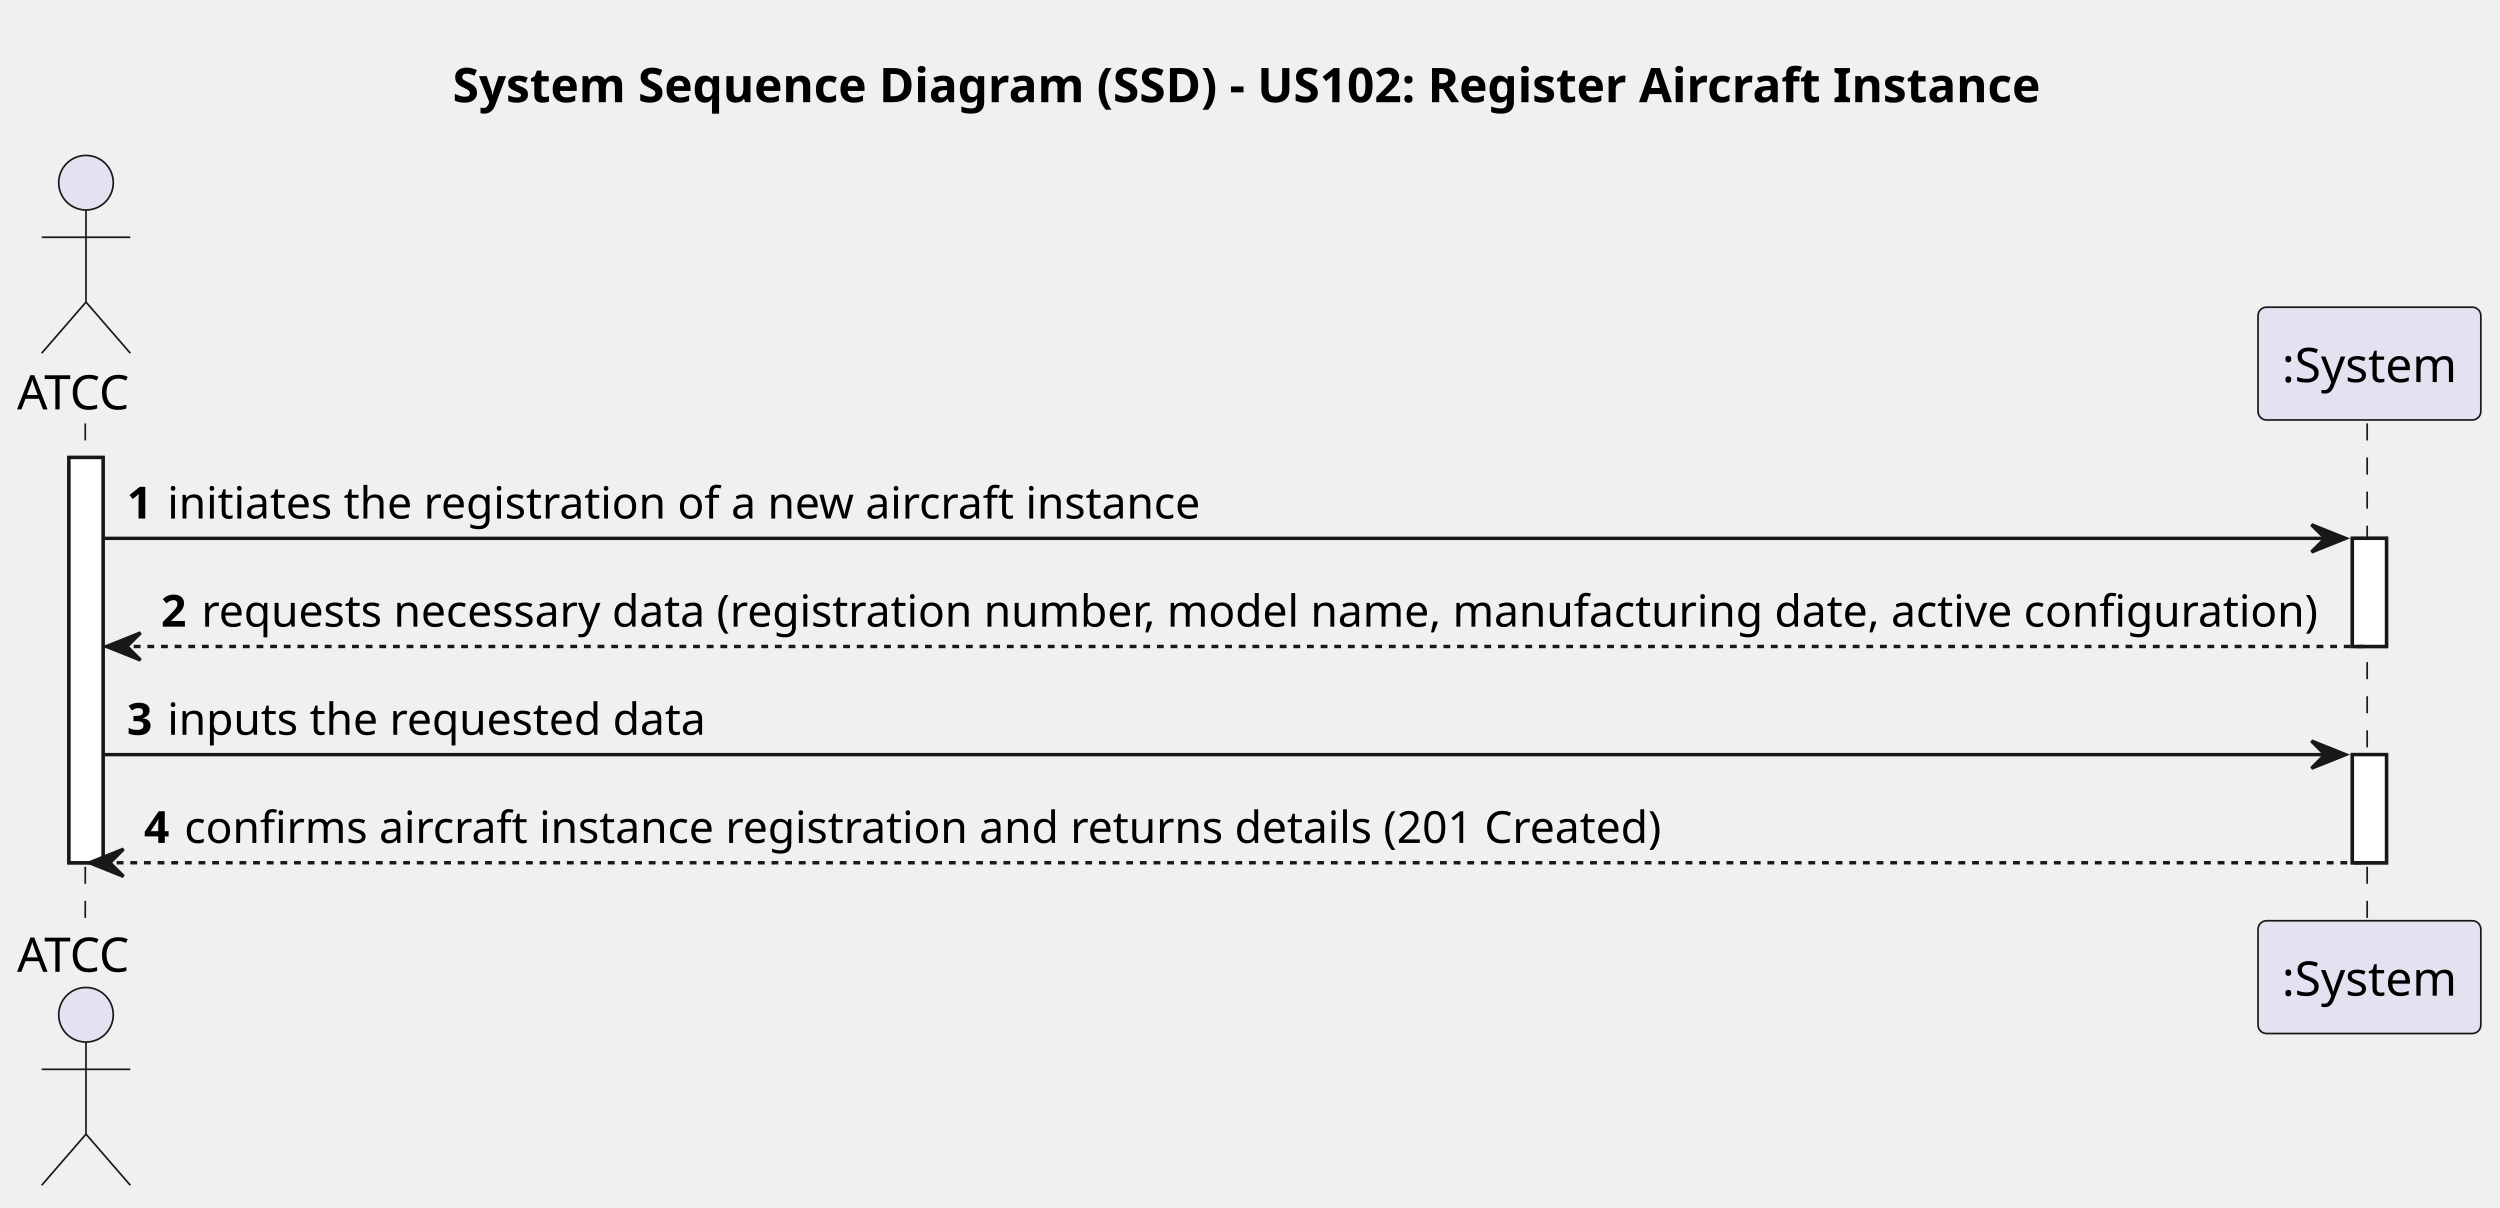
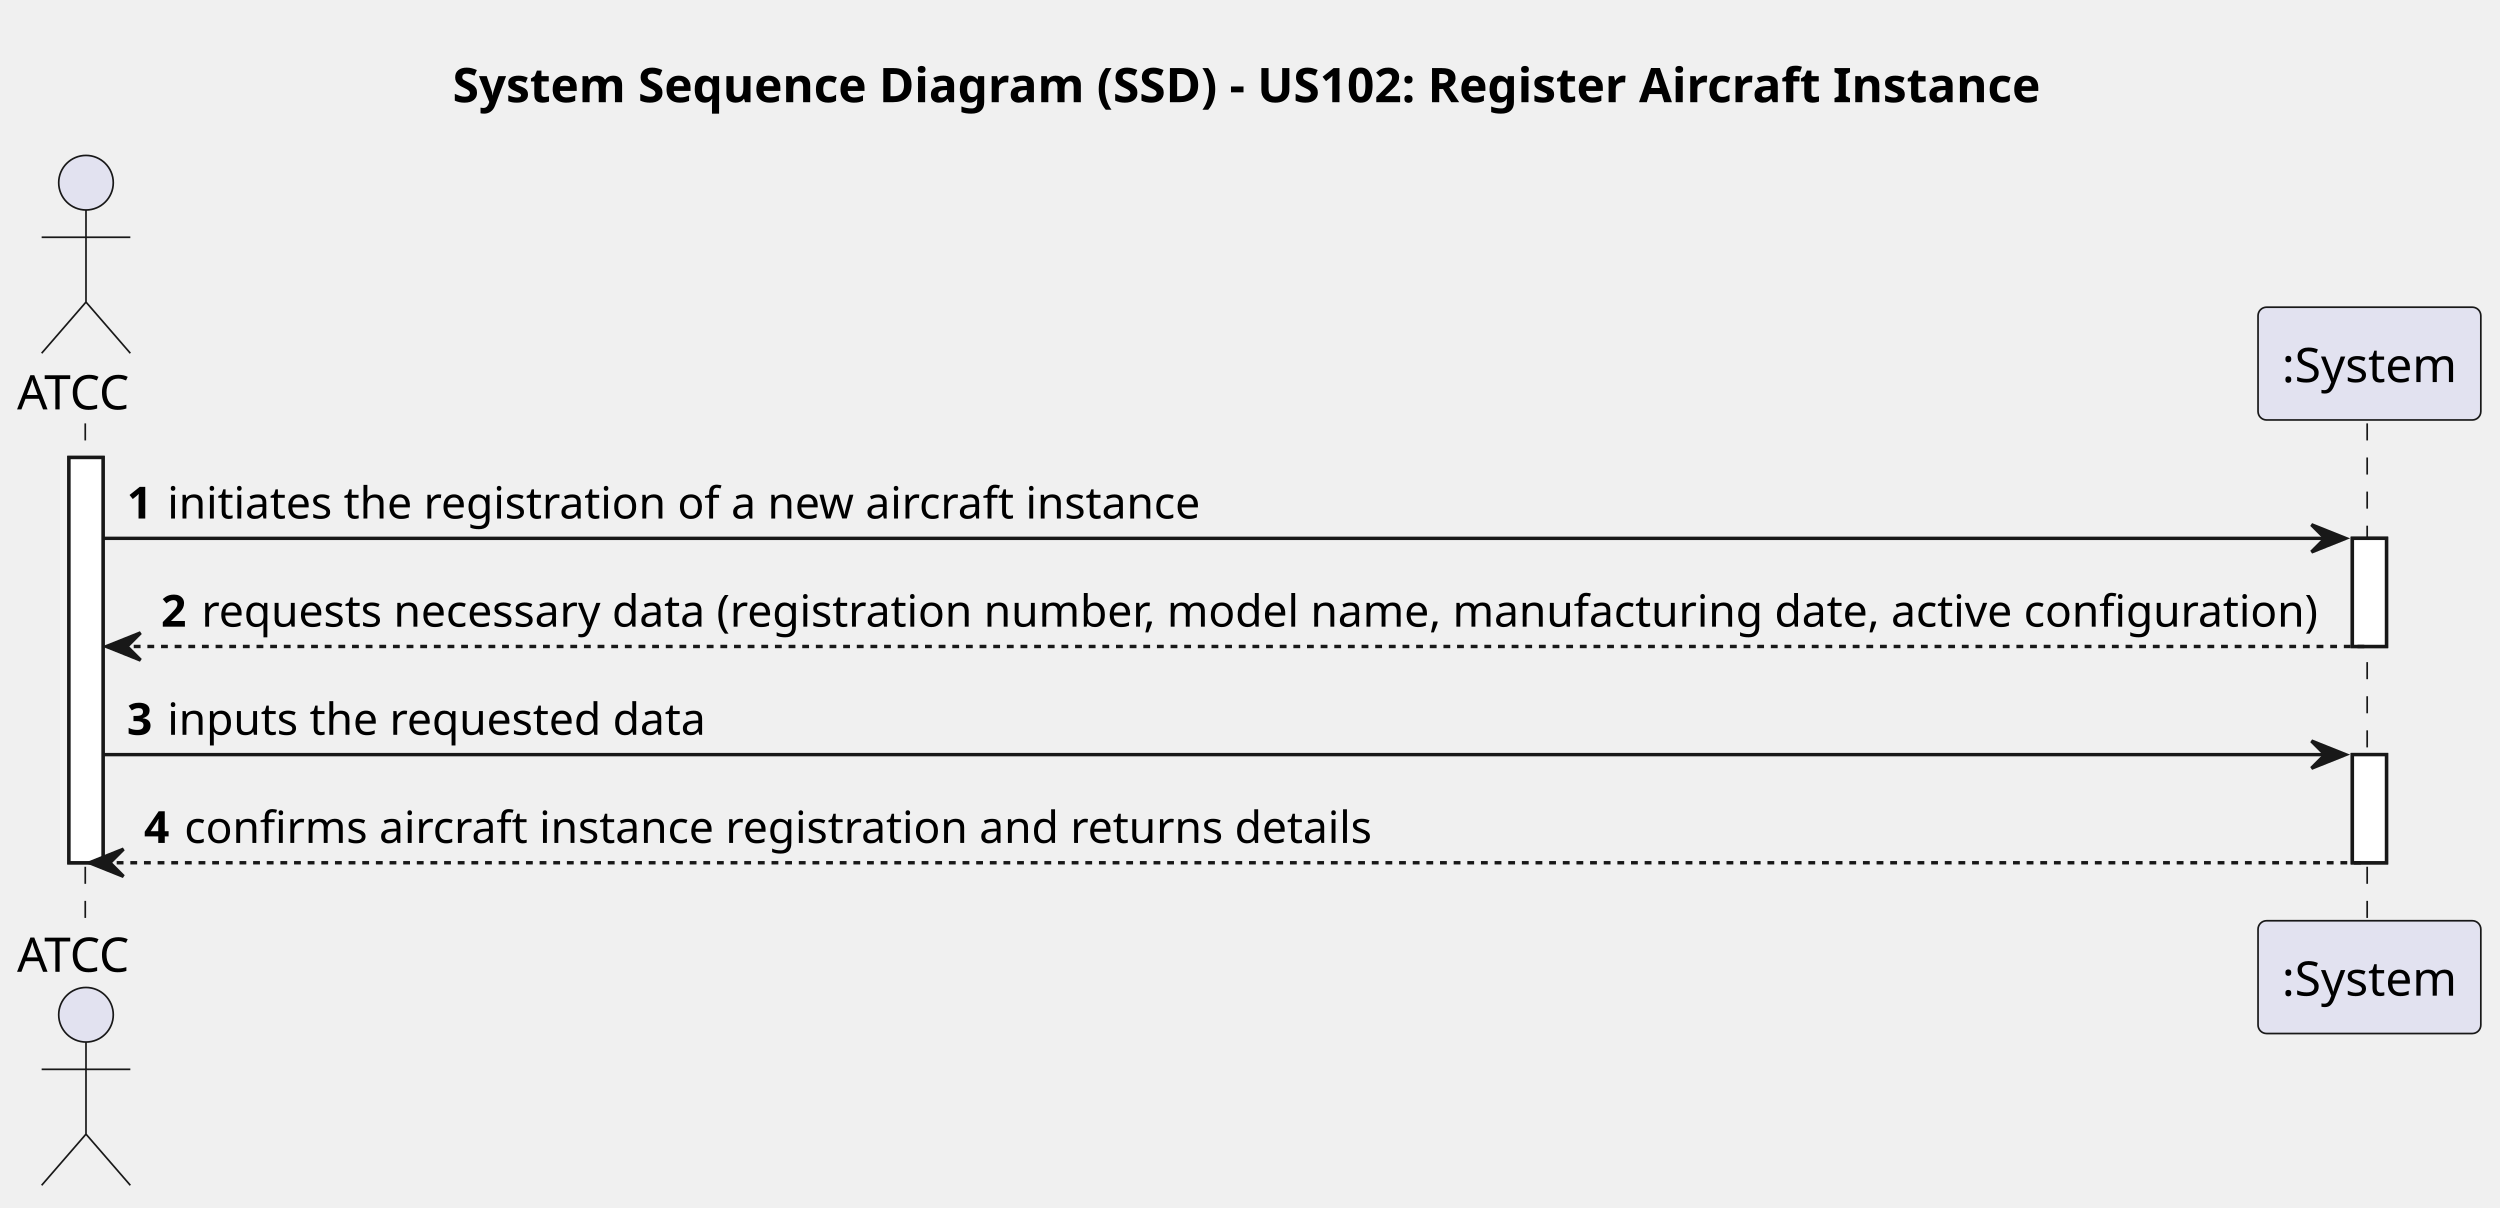
<svg xmlns="http://www.w3.org/2000/svg" contentStyleType="text/css" data-diagram-type="SEQUENCE" height="354px" preserveAspectRatio="none" style="width:733px;height:354px;background:#FFFFFF;" version="1.1" viewBox="0 0 733 354" width="733px" zoomAndPan="magnify">
  <defs />
  <g>
    <text fill="#000000" font-family="sans-serif" font-size="14" font-weight="bold" lengthAdjust="spacing" textLength="465.964" x="132.708" y="29.966">System Sequence Diagram (SSD) - US102: Register Aircraft Instance</text>
    <g>
      <rect fill="#FFFFFF" height="118.824" style="stroke:#181818;stroke-width:1;" width="10" x="20.213" y="134.136" />
    </g>
    <g>
      <rect fill="#FFFFFF" height="31.706" style="stroke:#181818;stroke-width:1;" width="10" x="689.718" y="157.842" />
    </g>
    <g>
      <rect fill="#FFFFFF" height="31.706" style="stroke:#181818;stroke-width:1;" width="10" x="689.718" y="221.254" />
    </g>
    <g>
      <rect fill="#000000" fill-opacity="0" height="146.824" width="8" x="21.213" y="124.136" />
      <line style="stroke:#181818;stroke-width:0.5;stroke-dasharray:5,5;" x1="25" x2="25" y1="124.136" y2="270.96" />
    </g>
    <g>
      <rect fill="#000000" fill-opacity="0" height="146.824" width="8" x="690.718" y="124.136" />
      <line style="stroke:#181818;stroke-width:0.5;stroke-dasharray:5,5;" x1="694.056" x2="694.056" y1="124.136" y2="270.96" />
    </g>
    <g class="participant participant-head" data-participant="Actor">
      <text fill="#000000" font-family="sans-serif" font-size="14" lengthAdjust="spacing" textLength="34.426" x="5" y="120.034">ATCC</text>
      <ellipse cx="25.213" cy="53.568" fill="#E2E2F0" rx="8" ry="8" style="stroke:#181818;stroke-width:0.5;" />
      <path d="M25.213,61.568 L25.213,88.568 M12.213,69.568 L38.213,69.568 M25.213,88.568 L12.213,103.568 M25.213,88.568 L38.213,103.568" fill="none" style="stroke:#181818;stroke-width:0.5;" />
    </g>
    <g class="participant participant-tail" data-participant="Actor">
      <text fill="#000000" font-family="sans-serif" font-size="14" lengthAdjust="spacing" textLength="34.426" x="5" y="284.926">ATCC</text>
      <ellipse cx="25.213" cy="297.528" fill="#E2E2F0" rx="8" ry="8" style="stroke:#181818;stroke-width:0.5;" />
      <path d="M25.213,305.528 L25.213,332.528 M12.213,313.528 L38.213,313.528 M25.213,332.528 L12.213,347.528 M25.213,332.528 L38.213,347.528" fill="none" style="stroke:#181818;stroke-width:0.5;" />
    </g>
    <g class="participant participant-head" data-participant="System">
      <rect fill="#E2E2F0" height="33.068" rx="2.5" ry="2.5" style="stroke:#181818;stroke-width:0.5;" width="65.324" x="662.056" y="90.068" />
      <text fill="#000000" font-family="sans-serif" font-size="14" lengthAdjust="spacing" textLength="51.324" x="669.056" y="112.034">:System</text>
    </g>
    <g class="participant participant-tail" data-participant="System">
      <rect fill="#E2E2F0" height="33.068" rx="2.5" ry="2.5" style="stroke:#181818;stroke-width:0.5;" width="65.324" x="662.056" y="269.96" />
      <text fill="#000000" font-family="sans-serif" font-size="14" lengthAdjust="spacing" textLength="51.324" x="669.056" y="291.926">:System</text>
    </g>
    <g>
      <rect fill="#FFFFFF" height="118.824" style="stroke:#181818;stroke-width:1;" width="10" x="20.213" y="134.136" />
    </g>
    <g>
      <rect fill="#FFFFFF" height="31.706" style="stroke:#181818;stroke-width:1;" width="10" x="689.718" y="157.842" />
    </g>
    <g>
      <rect fill="#FFFFFF" height="31.706" style="stroke:#181818;stroke-width:1;" width="10" x="689.718" y="221.254" />
    </g>
    <g class="message" data-participant-1="Actor" data-participant-2="System">
      <polygon fill="#181818" points="677.718,153.842,687.718,157.842,677.718,161.842,681.718,157.842" style="stroke:#181818;stroke-width:1;" />
      <line style="stroke:#181818;stroke-width:1;" x1="30.213" x2="683.718" y1="157.842" y2="157.842" />
      <text fill="#000000" font-family="sans-serif" font-size="13" font-weight="bold" lengthAdjust="spacing" textLength="7.842" x="37.213" y="152.033">1</text>
      <text fill="#000000" font-family="sans-serif" font-size="13" lengthAdjust="spacing" textLength="304.135" x="49.055" y="152.033">initiates the registration of a new aircraft instance</text>
    </g>
    <g class="message" data-participant-1="System" data-participant-2="Actor">
      <polygon fill="#181818" points="41.213,185.548,31.213,189.548,41.213,193.548,37.213,189.548" style="stroke:#181818;stroke-width:1;" />
      <line style="stroke:#181818;stroke-width:1;stroke-dasharray:2,2;" x1="35.213" x2="693.718" y1="189.548" y2="189.548" />
      <text fill="#000000" font-family="sans-serif" font-size="13" font-weight="bold" lengthAdjust="spacing" textLength="7.842" x="47.213" y="183.739">2</text>
      <text fill="#000000" font-family="sans-serif" font-size="13" lengthAdjust="spacing" textLength="623.662" x="59.055" y="183.739">requests necessary data (registration number, model name, manufacturing date, active configuration)</text>
    </g>
    <g class="message" data-participant-1="Actor" data-participant-2="System">
      <polygon fill="#181818" points="677.718,217.254,687.718,221.254,677.718,225.254,681.718,221.254" style="stroke:#181818;stroke-width:1;" />
      <line style="stroke:#181818;stroke-width:1;" x1="30.213" x2="683.718" y1="221.254" y2="221.254" />
      <text fill="#000000" font-family="sans-serif" font-size="13" font-weight="bold" lengthAdjust="spacing" textLength="7.842" x="37.213" y="215.445">3</text>
      <text fill="#000000" font-family="sans-serif" font-size="13" lengthAdjust="spacing" textLength="158.119" x="49.055" y="215.445">inputs the requested data</text>
    </g>
    <g class="message" data-participant-1="System" data-participant-2="Actor">
      <polygon fill="#181818" points="36.213,248.96,26.213,252.96,36.213,256.96,32.213,252.96" style="stroke:#181818;stroke-width:1;" />
      <line style="stroke:#181818;stroke-width:1;stroke-dasharray:2,2;" x1="30.213" x2="693.718" y1="252.96" y2="252.96" />
      <text fill="#000000" font-family="sans-serif" font-size="13" font-weight="bold" lengthAdjust="spacing" textLength="7.842" x="42.213" y="247.151">4</text>
-       <text fill="#000000" font-family="sans-serif" font-size="13" lengthAdjust="spacing" textLength="434.59" x="54.055" y="247.151">confirms aircraft instance registration and returns details (201 Created)</text>
+       <text fill="#000000" font-family="sans-serif" font-size="13" lengthAdjust="spacing" textLength="349.492" x="54.055" y="247.151">confirms aircraft instance registration and returns details</text>
    </g>
  </g>
</svg>
